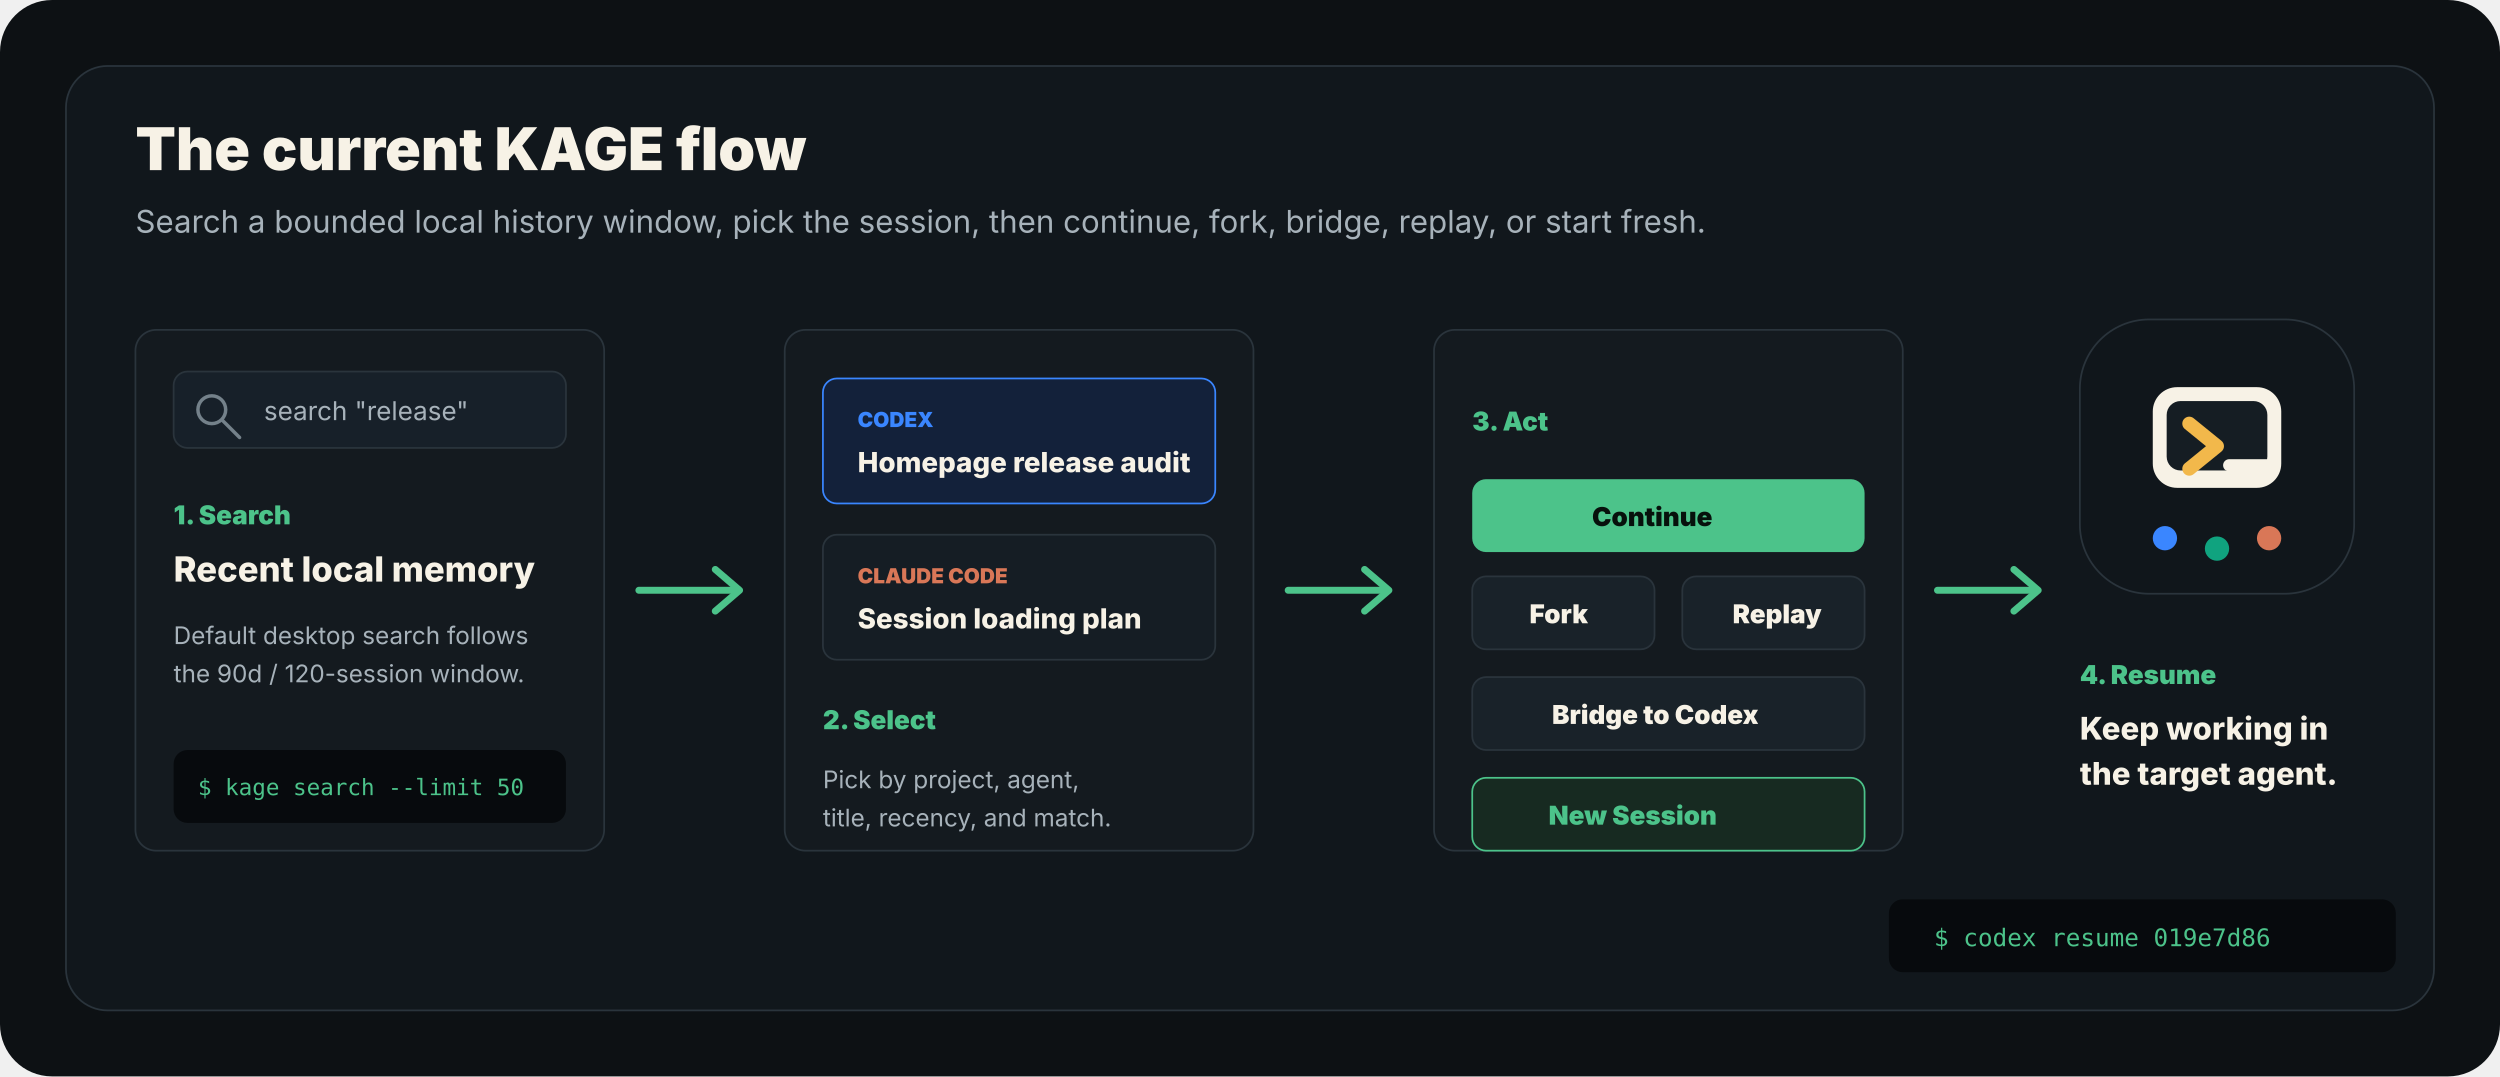
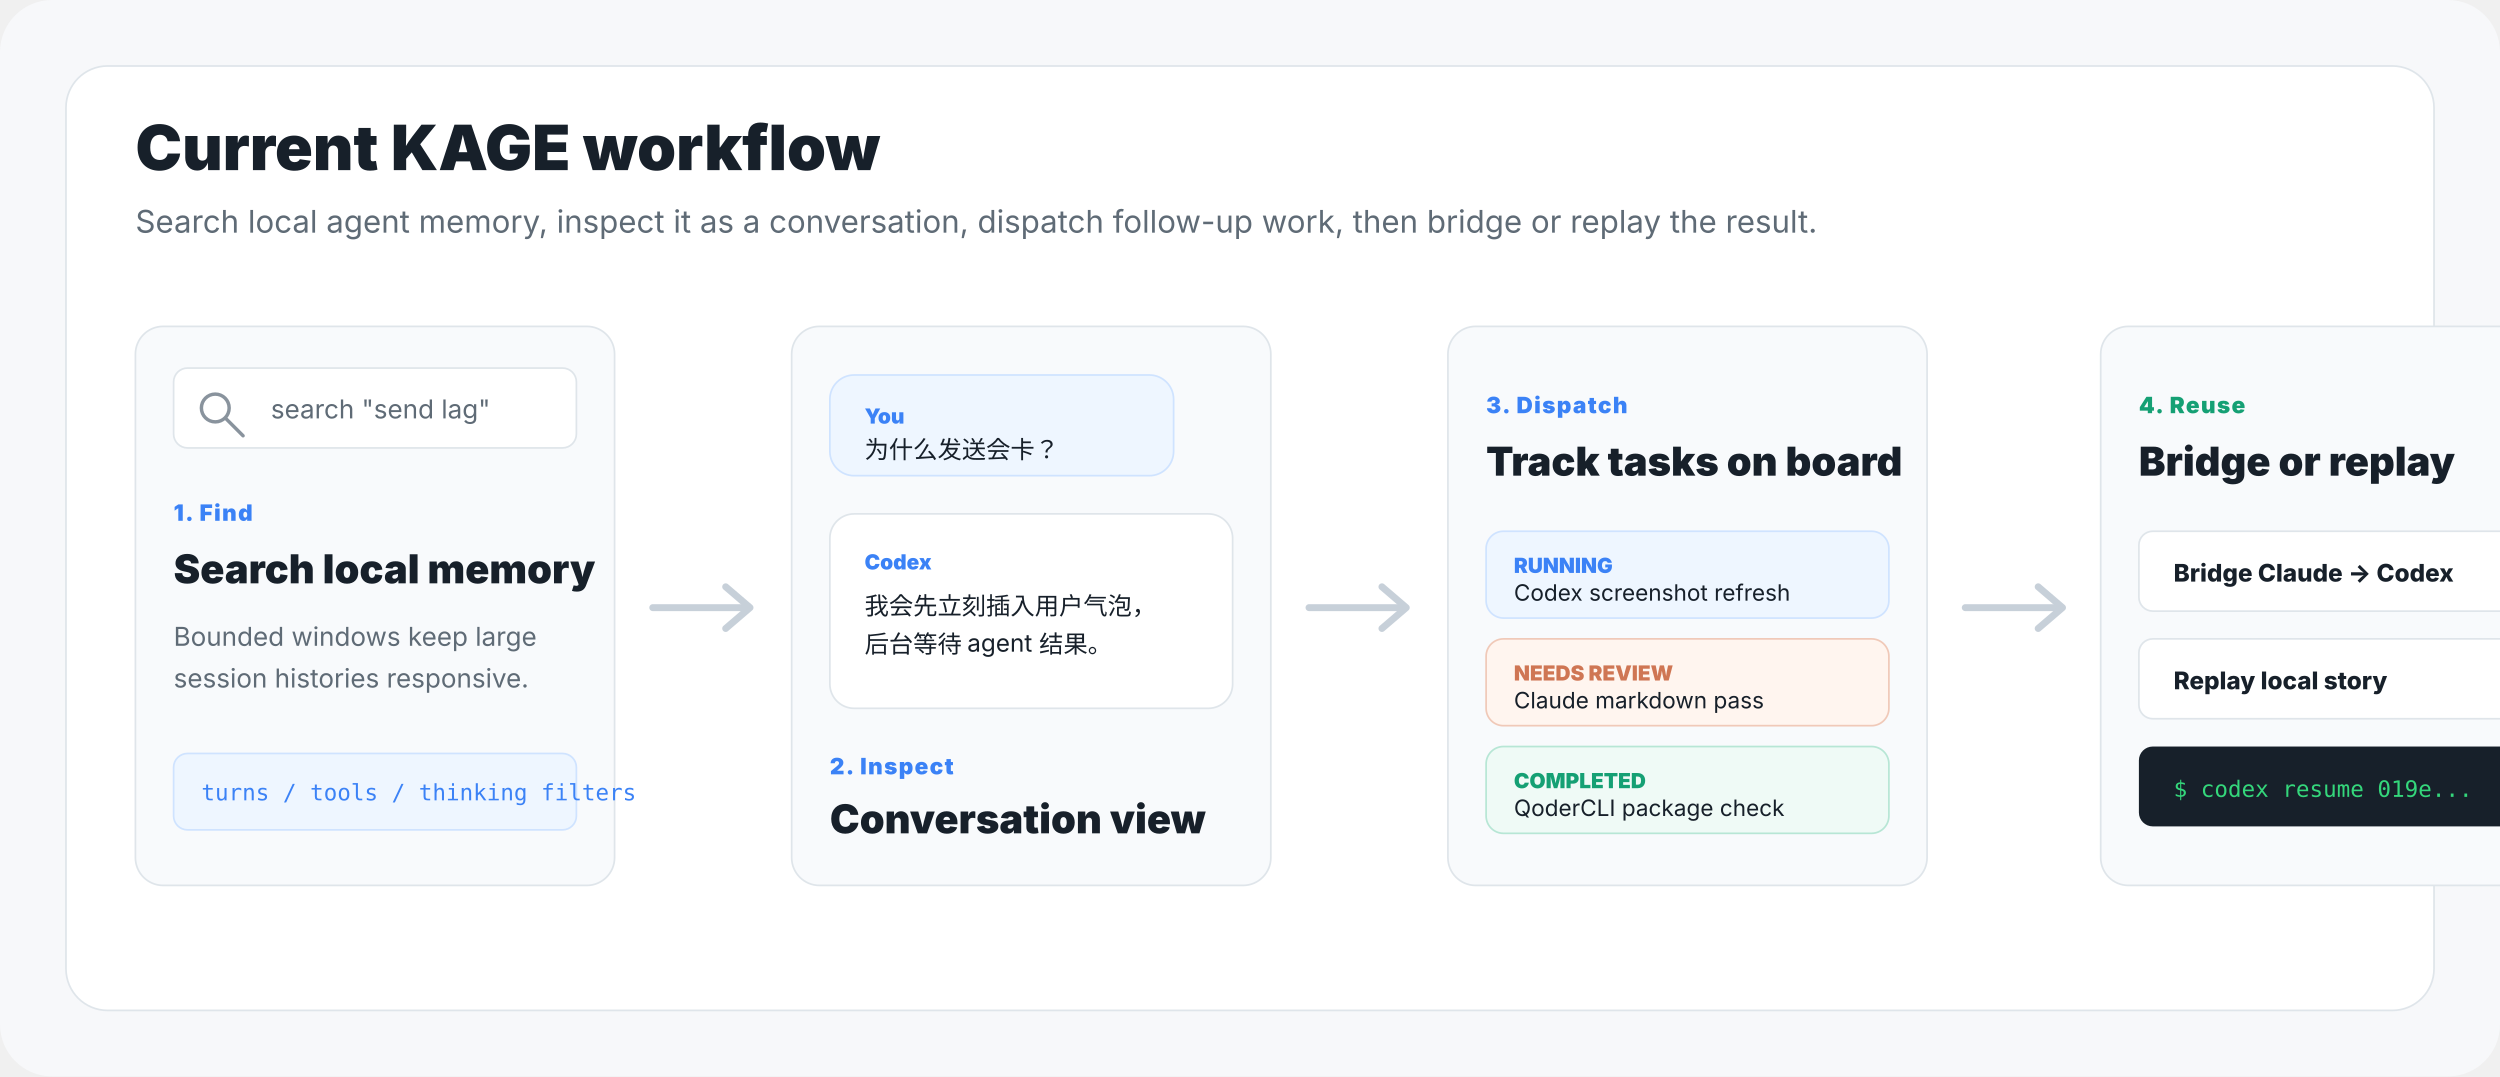
<svg xmlns="http://www.w3.org/2000/svg" width="1440" height="620" viewBox="0 0 1440 620" fill="none">
-   <rect width="1440" height="620" rx="30" fill="#0d1114" />
-   <rect x="38" y="38" width="1364" height="544" rx="24" fill="#11171c" stroke="#2a343c" />
-   <text x="78" y="98" font-family="Inter, -apple-system, BlinkMacSystemFont, sans-serif" font-size="34" font-weight="850" fill="#f7f2e6">The current KAGE flow</text>
-   <text x="78" y="134" font-family="Inter, -apple-system, BlinkMacSystemFont, sans-serif" font-size="18" fill="#a7b2ba">Search a bounded local history window, pick the session, then continue, fork, bridge, replay, or start fresh.</text>
-   <g transform="translate(78 190)">
-     <rect width="270" height="300" rx="12" fill="#141a1f" stroke="#2a343c" />
-     <rect x="22" y="24" width="226" height="44" rx="8" fill="#172029" stroke="#2a343c" />
-     <circle cx="44" cy="46" r="8" stroke="#74818a" stroke-width="2" />
-     <path d="M50 52l10 10" stroke="#74818a" stroke-width="2" stroke-linecap="round" />
-     <text x="74" y="52" font-family="Inter, -apple-system, BlinkMacSystemFont, sans-serif" font-size="15" fill="#a7b2ba">search "release"</text>
-     <text x="22" y="112" font-family="Inter, -apple-system, BlinkMacSystemFont, sans-serif" font-size="15" font-weight="900" fill="#4cc38a">1. Search</text>
-     <text x="22" y="145" font-family="Inter, -apple-system, BlinkMacSystemFont, sans-serif" font-size="20" font-weight="800" fill="#f7f2e6">Recent local memory</text>
-     <text x="22" y="181" font-family="Inter, -apple-system, BlinkMacSystemFont, sans-serif" font-size="14" fill="#a7b2ba">Default desktop search follows</text>
-     <text x="22" y="203" font-family="Inter, -apple-system, BlinkMacSystemFont, sans-serif" font-size="14" fill="#a7b2ba">the 90d / 120-session window.</text>
-     <rect x="22" y="242" width="226" height="42" rx="8" fill="#070a0d" />
-     <text x="36" y="268" font-family="SFMono-Regular, Menlo, monospace" font-size="13" fill="#4cc38a">$ kage search --limit 50</text>
+   <style>
+     .sans { font-family: -apple-system, BlinkMacSystemFont, "Segoe UI", sans-serif; }
+     .mono { font-family: SFMono-Regular, Menlo, Consolas, monospace; }
+     .kicker { font-size: 13px; font-weight: 900; letter-spacing: .06em; text-transform: uppercase; }
+     .title { font-size: 23px; font-weight: 850; fill: #17202a; }
+     .body { font-size: 15px; fill: #5f6b76; }
+   </style>
+   <rect width="1440" height="620" rx="30" fill="#f7f8fa" />
+   <rect x="38" y="38" width="1364" height="544" rx="24" fill="#ffffff" stroke="#dfe5ea" />
+   <text x="78" y="98" class="sans" font-size="36" font-weight="850" fill="#17202a">Current KAGE workflow</text>
+   <text x="78" y="134" class="sans" font-size="18" fill="#5f6b76">Search local agent memory, inspect it as a conversation, dispatch follow-up work, then bridge or replay the result.</text>
+   <g transform="translate(78 188)">
+     <rect width="276" height="322" rx="16" fill="#f8fafc" stroke="#dfe5ea" />
+     <rect x="22" y="24" width="232" height="46" rx="8" fill="#ffffff" stroke="#dfe5ea" />
+     <circle cx="46" cy="47" r="8" stroke="#89939d" stroke-width="2" />
+     <path d="M52 53l10 10" stroke="#89939d" stroke-width="2" stroke-linecap="round" />
+     <text x="78" y="53" class="sans body">search "send lag"</text>
+     <text x="22" y="112" class="sans kicker" fill="#3b82f6">1. Find</text>
+     <text x="22" y="148" class="sans title">Search local memory</text>
+     <text x="22" y="184" class="sans body">Bounded windows keep large</text>
+     <text x="22" y="208" class="sans body">session histories responsive.</text>
+     <rect x="22" y="246" width="232" height="44" rx="8" fill="#eef6ff" stroke="#cfe3ff" />
+     <text x="38" y="273" class="mono" font-size="13" fill="#3b82f6">turns / tools / thinking filters</text>
  </g>
-   <path d="M368 340h56" stroke="#4cc38a" stroke-width="4" stroke-linecap="round" />
-   <path d="M412 328l14 12-14 12" stroke="#4cc38a" stroke-width="4" stroke-linecap="round" stroke-linejoin="round" />
-   <g transform="translate(452 190)">
-     <rect width="270" height="300" rx="12" fill="#141a1f" stroke="#2a343c" />
-     <rect x="22" y="28" width="226" height="72" rx="8" fill="#13213a" stroke="#3a86ff" />
-     <text x="42" y="56" font-family="Inter, -apple-system, BlinkMacSystemFont, sans-serif" font-size="12" font-weight="900" fill="#3a86ff">CODEX</text>
-     <text x="42" y="82" font-family="Inter, -apple-system, BlinkMacSystemFont, sans-serif" font-size="16" font-weight="800" fill="#f7f2e6">Homepage release audit</text>
-     <rect x="22" y="118" width="226" height="72" rx="8" fill="#151d24" stroke="#2a343c" />
-     <text x="42" y="146" font-family="Inter, -apple-system, BlinkMacSystemFont, sans-serif" font-size="12" font-weight="900" fill="#d97757">CLAUDE CODE</text>
-     <text x="42" y="172" font-family="Inter, -apple-system, BlinkMacSystemFont, sans-serif" font-size="16" font-weight="800" fill="#f7f2e6">Session loading plan</text>
-     <text x="22" y="230" font-family="Inter, -apple-system, BlinkMacSystemFont, sans-serif" font-size="15" font-weight="900" fill="#4cc38a">2. Select</text>
-     <text x="22" y="264" font-family="Inter, -apple-system, BlinkMacSystemFont, sans-serif" font-size="14" fill="#a7b2ba">Pick by project, agent,</text>
-     <text x="22" y="286" font-family="Inter, -apple-system, BlinkMacSystemFont, sans-serif" font-size="14" fill="#a7b2ba">title, recency, and match.</text>
+   <path d="M376 350h54" stroke="#c7d0d9" stroke-width="4" stroke-linecap="round" />
+   <path d="M418 338l14 12-14 12" stroke="#c7d0d9" stroke-width="4" stroke-linecap="round" stroke-linejoin="round" />
+   <g transform="translate(456 188)">
+     <rect width="276" height="322" rx="16" fill="#f8fafc" stroke="#dfe5ea" />
+     <rect x="22" y="28" width="198" height="58" rx="14" fill="#eef6ff" stroke="#cfe3ff" />
+     <text x="42" y="56" class="sans" font-size="12" font-weight="900" fill="#3b82f6">You</text>
+     <text x="42" y="76" class="sans" font-size="14" fill="#17202a">为什么发送会卡？</text>
+     <rect x="22" y="108" width="232" height="112" rx="14" fill="#ffffff" stroke="#dfe5ea" />
+     <text x="42" y="140" class="sans" font-size="12" font-weight="900" fill="#3b82f6">Codex</text>
+     <text x="42" y="166" class="sans" font-size="14" fill="#17202a">我会先立刻插入用户气泡，</text>
+     <text x="42" y="188" class="sans" font-size="14" fill="#17202a">后台等待 agent 结果。</text>
+     <text x="22" y="258" class="sans kicker" fill="#3b82f6">2. Inspect</text>
+     <text x="22" y="292" class="sans title">Conversation view</text>
  </g>
-   <path d="M742 340h56" stroke="#4cc38a" stroke-width="4" stroke-linecap="round" />
-   <path d="M786 328l14 12-14 12" stroke="#4cc38a" stroke-width="4" stroke-linecap="round" stroke-linejoin="round" />
-   <g transform="translate(826 190)">
-     <rect width="270" height="300" rx="12" fill="#141a1f" stroke="#2a343c" />
-     <text x="22" y="58" font-family="Inter, -apple-system, BlinkMacSystemFont, sans-serif" font-size="15" font-weight="900" fill="#4cc38a">3. Act</text>
-     <rect x="22" y="86" width="226" height="42" rx="8" fill="#4cc38a" />
-     <text x="91" y="113" font-family="Inter, -apple-system, BlinkMacSystemFont, sans-serif" font-size="15" font-weight="850" fill="#07110c">Continue</text>
-     <rect x="22" y="142" width="105" height="42" rx="8" fill="#192229" stroke="#2a343c" />
-     <text x="55" y="169" font-family="Inter, -apple-system, BlinkMacSystemFont, sans-serif" font-size="15" font-weight="850" fill="#f7f2e6">Fork</text>
-     <rect x="143" y="142" width="105" height="42" rx="8" fill="#192229" stroke="#2a343c" />
-     <text x="172" y="169" font-family="Inter, -apple-system, BlinkMacSystemFont, sans-serif" font-size="15" font-weight="850" fill="#f7f2e6">Replay</text>
-     <rect x="22" y="200" width="226" height="42" rx="8" fill="#192229" stroke="#2a343c" />
-     <text x="68" y="227" font-family="Inter, -apple-system, BlinkMacSystemFont, sans-serif" font-size="15" font-weight="850" fill="#f7f2e6">Bridge to Codex</text>
-     <rect x="22" y="258" width="226" height="42" rx="8" fill="#172a21" stroke="#4cc38a" />
-     <text x="66" y="285" font-family="Inter, -apple-system, BlinkMacSystemFont, sans-serif" font-size="15" font-weight="850" fill="#4cc38a">New Session</text>
+   <path d="M754 350h54" stroke="#c7d0d9" stroke-width="4" stroke-linecap="round" />
+   <path d="M796 338l14 12-14 12" stroke="#c7d0d9" stroke-width="4" stroke-linecap="round" stroke-linejoin="round" />
+   <g transform="translate(834 188)">
+     <rect width="276" height="322" rx="16" fill="#f8fafc" stroke="#dfe5ea" />
+     <text x="22" y="50" class="sans kicker" fill="#3b82f6">3. Dispatch</text>
+     <text x="22" y="86" class="sans title">Track tasks on board</text>
+     <g transform="translate(22 118)">
+       <rect width="232" height="50" rx="10" fill="#eef6ff" stroke="#cfe3ff" />
+       <text x="16" y="24" class="sans" font-size="12" font-weight="900" fill="#3b82f6">RUNNING</text>
+       <text x="16" y="40" class="sans" font-size="13" fill="#17202a">Codex screenshot refresh</text>
+     </g>
+     <g transform="translate(22 180)">
+       <rect width="232" height="50" rx="10" fill="#fff5ef" stroke="#f0c9b8" />
+       <text x="16" y="24" class="sans" font-size="12" font-weight="900" fill="#cf7654">NEEDS REVIEW</text>
+       <text x="16" y="40" class="sans" font-size="13" fill="#17202a">Claude markdown pass</text>
+     </g>
+     <g transform="translate(22 242)">
+       <rect width="232" height="50" rx="10" fill="#effaf6" stroke="#b7e6d5" />
+       <text x="16" y="24" class="sans" font-size="12" font-weight="900" fill="#15a074">COMPLETED</text>
+       <text x="16" y="40" class="sans" font-size="13" fill="#17202a">QoderCLI package check</text>
+     </g>
  </g>
-   <path d="M1116 340h56" stroke="#4cc38a" stroke-width="4" stroke-linecap="round" />
-   <path d="M1160 328l14 12-14 12" stroke="#4cc38a" stroke-width="4" stroke-linecap="round" stroke-linejoin="round" />
-   <g transform="translate(1198 184)">
-     <rect x="0" y="0" width="158" height="158" rx="40" fill="#10161b" stroke="#2a343c" />
-     <rect x="42" y="39" width="74" height="58" rx="14" fill="#f7f2e6" />
-     <rect x="50" y="47" width="58" height="40" rx="8" fill="#151d23" />
-     <path d="M63 60l16 13-16 13" stroke="#f2b84b" stroke-width="8" stroke-linecap="round" stroke-linejoin="round" />
-     <path d="M86 84h25" stroke="#f7f2e6" stroke-width="7" stroke-linecap="round" />
-     <circle cx="49" cy="126" r="7" fill="#3a86ff" />
-     <circle cx="79" cy="132" r="7" fill="#10a37f" />
-     <circle cx="109" cy="126" r="7" fill="#d97757" />
-     <text x="0" y="210" font-family="Inter, -apple-system, BlinkMacSystemFont, sans-serif" font-size="15" font-weight="900" fill="#4cc38a">4. Resume</text>
-     <text x="0" y="242" font-family="Inter, -apple-system, BlinkMacSystemFont, sans-serif" font-size="18" font-weight="800" fill="#f7f2e6">Keep working in</text>
-     <text x="0" y="268" font-family="Inter, -apple-system, BlinkMacSystemFont, sans-serif" font-size="18" font-weight="800" fill="#f7f2e6">the target agent.</text>
+   <path d="M1132 350h54" stroke="#c7d0d9" stroke-width="4" stroke-linecap="round" />
+   <path d="M1174 338l14 12-14 12" stroke="#c7d0d9" stroke-width="4" stroke-linecap="round" stroke-linejoin="round" />
+   <g transform="translate(1210 188)">
+     <rect width="276" height="322" rx="16" fill="#f8fafc" stroke="#dfe5ea" />
+     <text x="22" y="50" class="sans kicker" fill="#15a074">4. Reuse</text>
+     <text x="22" y="86" class="sans title">Bridge or replay</text>
+     <rect x="22" y="118" width="232" height="46" rx="8" fill="#ffffff" stroke="#dfe5ea" />
+     <text x="42" y="147" class="sans" font-size="14" font-weight="800" fill="#17202a">Bridge Claude -&gt; Codex</text>
+     <rect x="22" y="180" width="232" height="46" rx="8" fill="#ffffff" stroke="#dfe5ea" />
+     <text x="42" y="209" class="sans" font-size="14" font-weight="800" fill="#17202a">Replay local story</text>
+     <rect x="22" y="242" width="232" height="46" rx="8" fill="#17202a" />
+     <text x="42" y="271" class="mono" font-size="13" fill="#34d77b">$ codex resume 019e...</text>
  </g>
-   <rect x="1088" y="518" width="292" height="42" rx="8" fill="#070a0d" />
-   <text x="1114" y="545" font-family="SFMono-Regular, Menlo, monospace" font-size="14" fill="#4cc38a">$ codex resume 019e7d86</text>
</svg>
